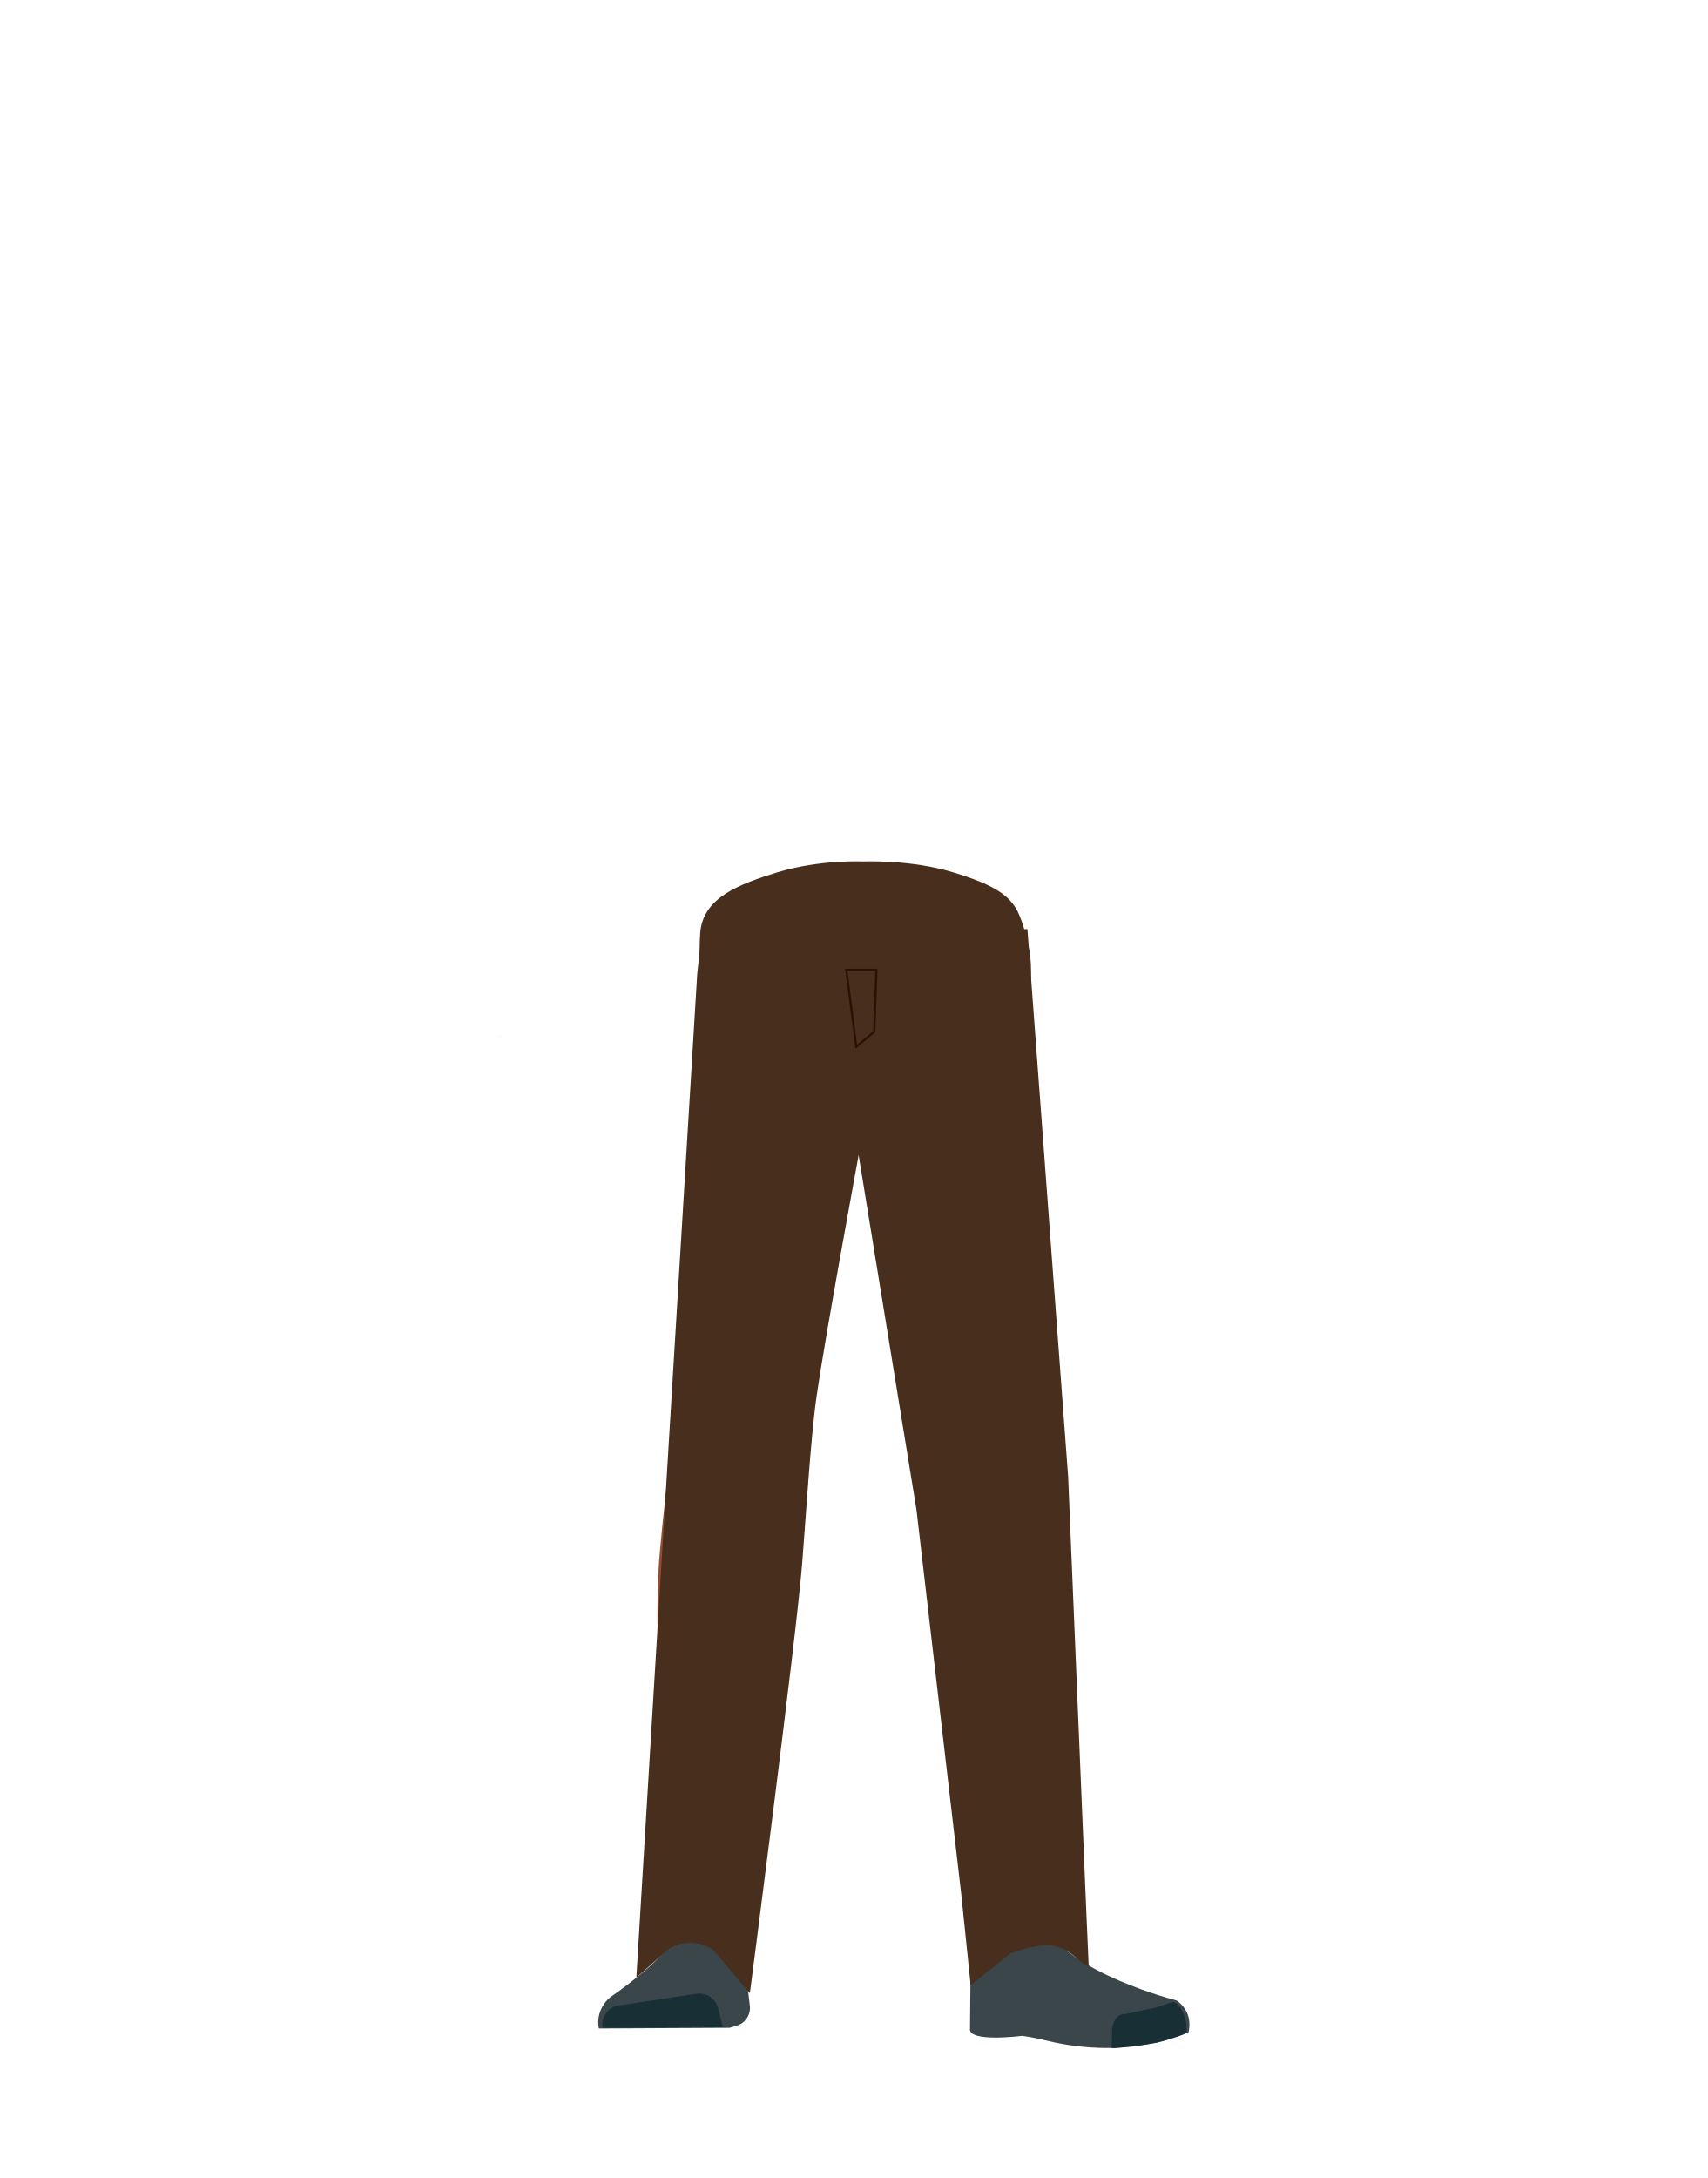
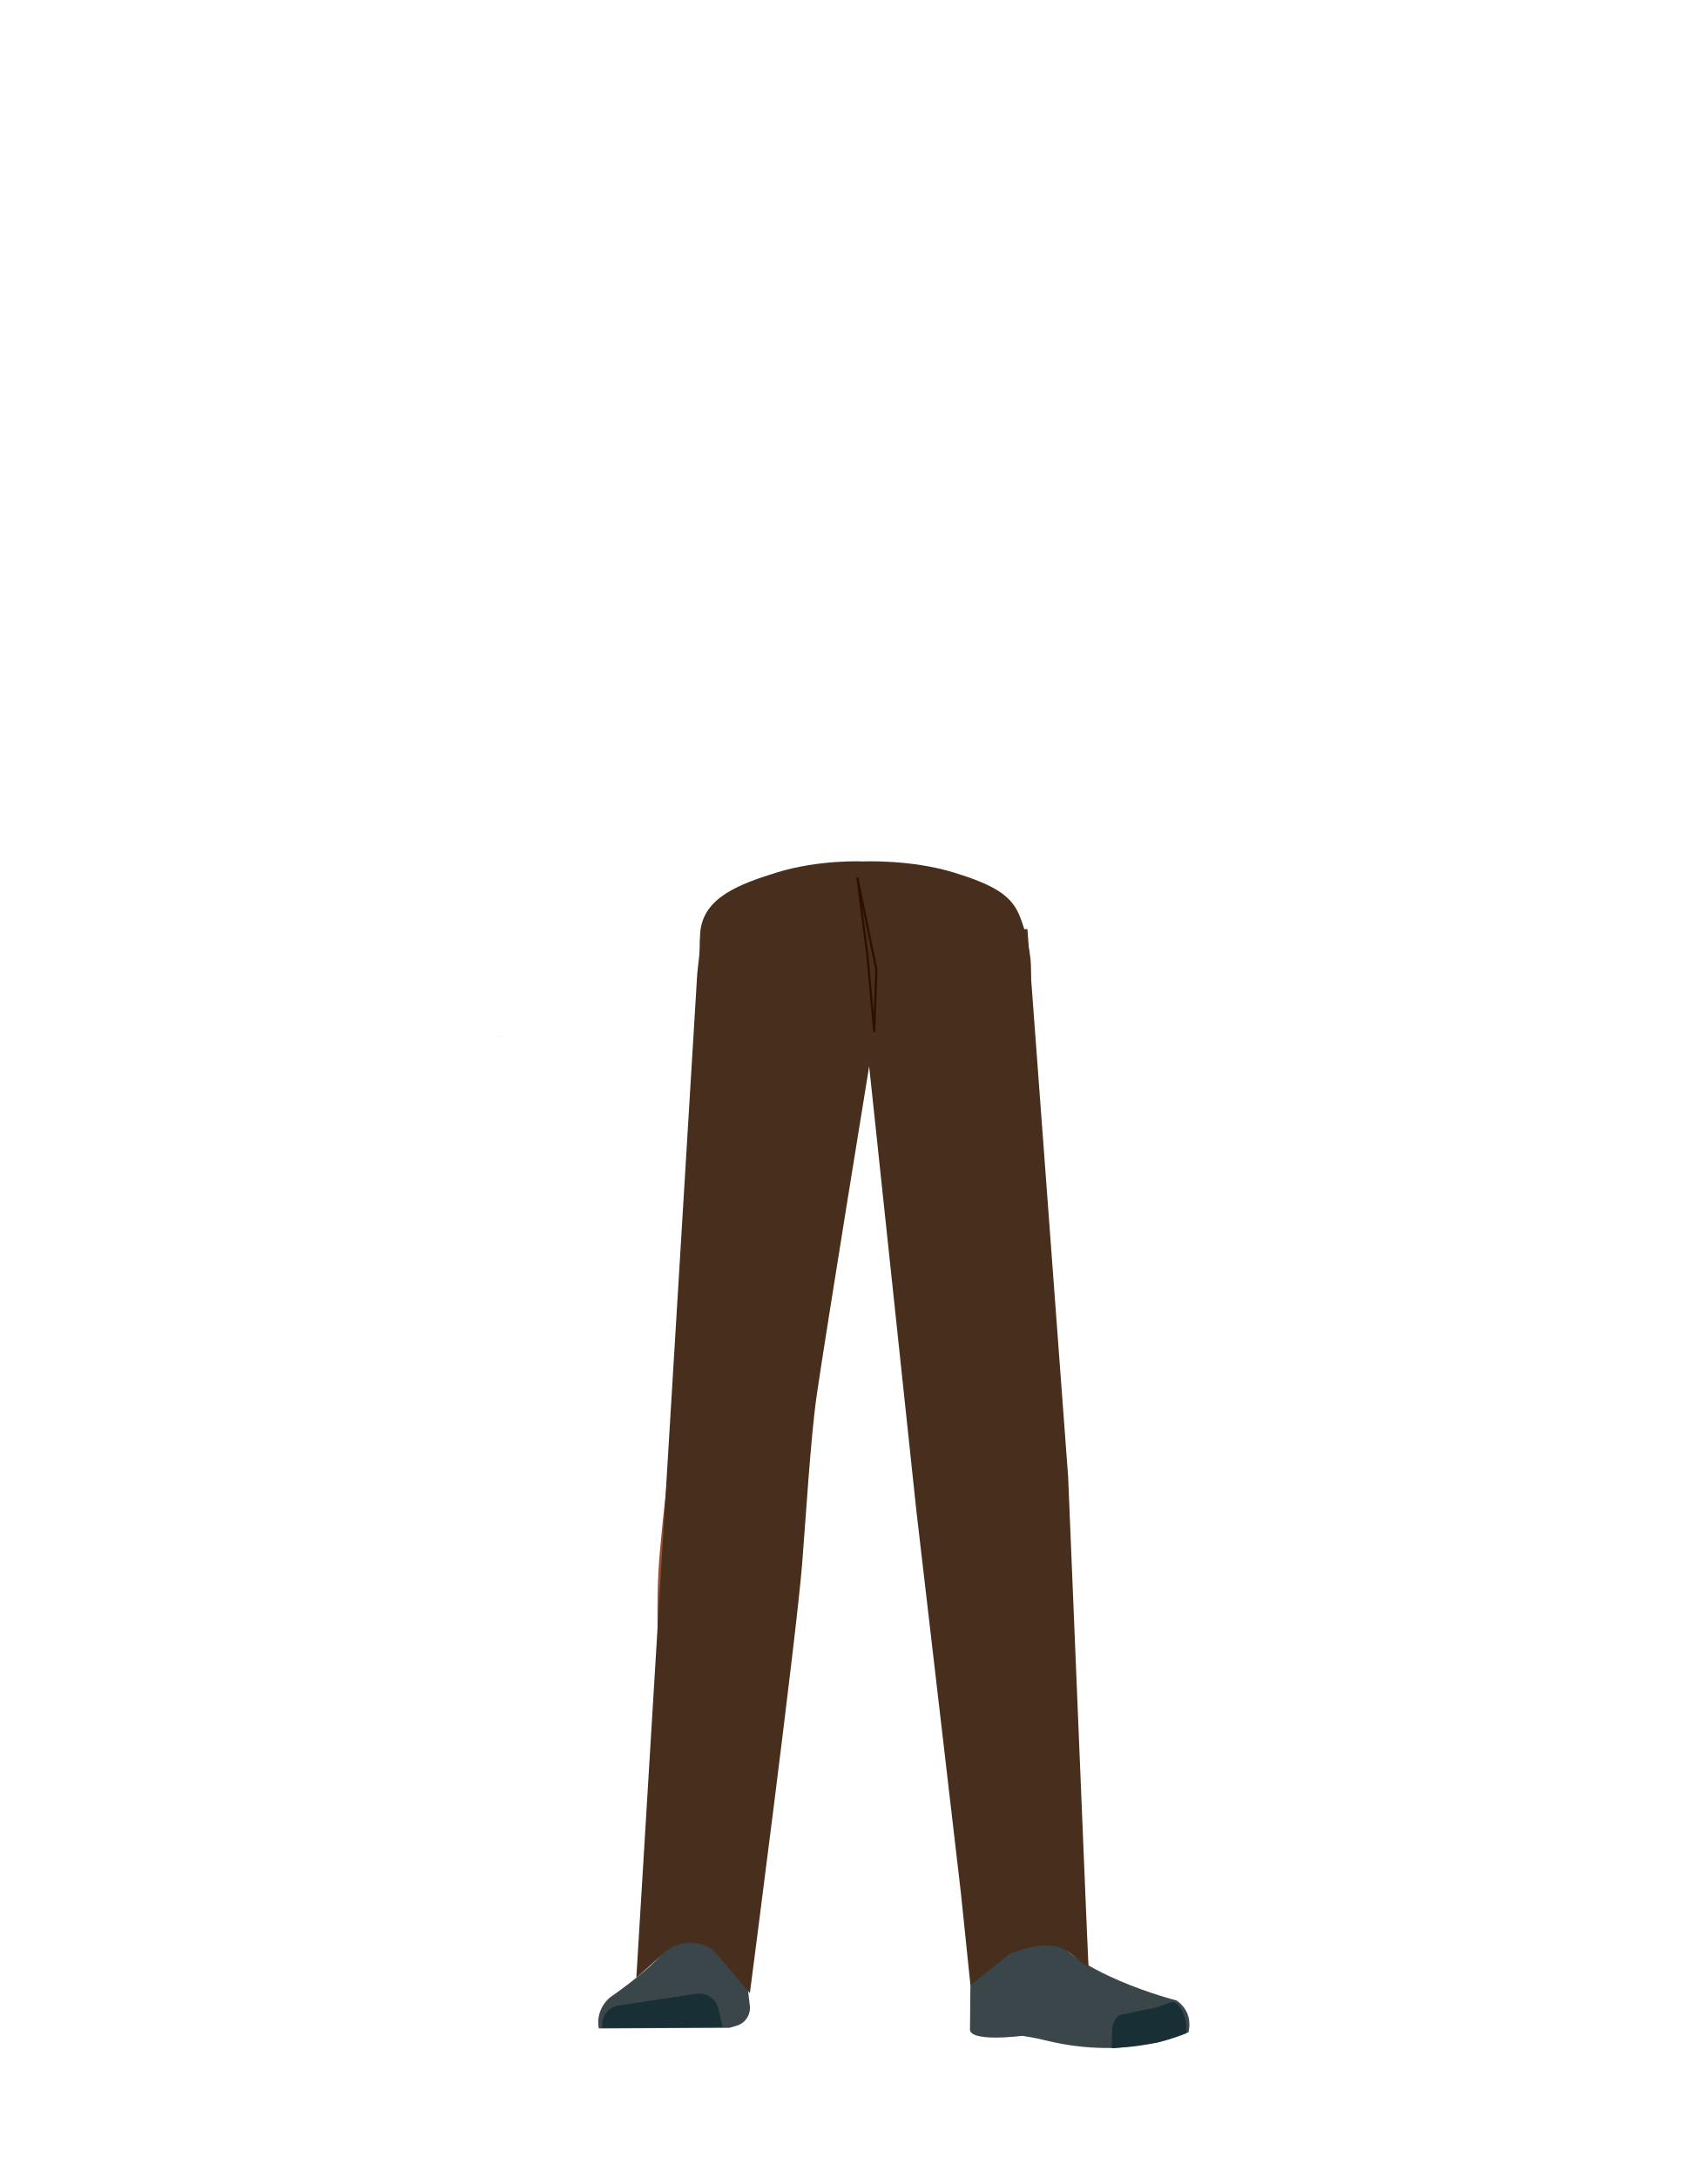
<svg xmlns="http://www.w3.org/2000/svg" version="1.1" id="Calque_1" x="0px" y="0px" viewBox="0 0 788 1005" style="enable-background:new 0 0 788 1005;" xml:space="preserve">
  <style type="text/css">
	.st0{fill:#472E1D;}
	.st1{fill:#944E31;}
	.st2{fill:#3A4649;}
	.st3{fill:#172F35;}
	.st4{fill:none;stroke:#2E1000;stroke-miterlimit:10;}
</style>
  <g id="Calque_1_00000101819111664377429980000007267822302245760147_">
-     <path class="st0" d="M440.2,402.6c17.3,5.3,24.8,9.8,28.9,16.9c3.3,5.7,6.5,18.8,6.7,25.4c0.6,15.4-2.8,61.4-19.1,75.9   c-16.6,14.8-98,14.8-114.6,0c-16.4-14.5-19.8-60.5-19.2-75.9c0.2-6.5-0.2-8.3,0.3-14.7c1.4-16.1,18-22.2,35.3-27.6   c19.8-6.1,39.9-5.1,39.9-5.1S420.4,396.5,440.2,402.6z" />
+     <path class="st0" d="M440.2,402.6c17.3,5.3,24.8,9.8,28.9,16.9c3.3,5.7,6.5,18.8,6.7,25.4c0.6,15.4-2.8,61.4-19.1,75.9   c54.1-48-155.2-36-114.6,0c-16.4-14.5-19.8-60.5-19.2-75.9c0.2-6.5-0.2-8.3,0.3-14.7c1.4-16.1,18-22.2,35.3-27.6   c19.8-6.1,39.9-5.1,39.9-5.1S420.4,396.5,440.2,402.6z" />
  </g>
  <g id="Calque_7">
    <polygon points="230.6,478.1 230.7,478 230.6,478  " />
    <polygon points="230.7,478 230.8,478.1 230.8,478  " />
    <polygon points="230.6,478.1 230.7,478 230.6,478  " />
    <polygon points="230.7,478 230.8,478.1 230.8,478  " />
    <path class="st1" d="M337.1,629.9c-13.9-0.2-22.3,6.7-24.9,18.2c0,0-7.1,55.4-8.3,77c-1.9,34.7,2.5,101.6,7.2,136   c1,7.5,3,30.3,3,30.3c0.7,6.8,6.4,11.9,13.2,11.8l0,0c6.7-0.1,12.2-5.2,12.9-11.8c0,0,2.2-26.1,3.5-34.8c4.6-31.3,18-93.5,20-125.2   c1.2-19-0.4-77.5-0.4-77.5C362.5,634.7,349,630.5,337.1,629.9L337.1,629.9z" />
    <path class="st2" d="M326.6,883.3L326.6,883.3c-6.1,0.1-11.5,3.7-14.1,9.2l0,0c-5.9,12.3-30.6,28.9-30.6,28.9   c-4.4,3.5-6.6,9.1-5.5,14.6l0,0l60.3-0.3l3.4-1c3.9-1.2,6.4-5,6-9l-3.5-30C340.9,888.3,334.2,883.1,326.6,883.3z" />
    <path class="st3" d="M278.1,935.7L278.1,935.7c-0.8-4.9,2.5-9.5,7.4-10.3c0,0,0.1,0,0.1,0l35.8-5.4c4.6-0.7,9,2.2,10.1,6.8l2.1,8.5   L278.1,935.7z" />
    <path class="st1" d="M452.9,629.9c12.4-0.2,19.9,6.7,22.2,18.2c0,0,9.1,50.9,11.2,72.5c4.5,46-5.4,107.1-10.2,140.6   c-1.1,7.5-2.7,30.3-2.7,30.3c-0.6,6.8-5.7,11.9-11.8,11.8l0,0c-6-0.1-10.9-5.2-11.5-11.8c0,0-2-26.1-3.1-34.8   c-4.1-31.3-16.1-93.5-17.9-125.2c-1.1-19,0.4-77.5,0.4-77.5C430.2,634.7,442.3,630.5,452.9,629.9L452.9,629.9z" />
    <path class="st1" d="M475.9,879.5c-1.2,34,40.1,38.4,40.1,38.4c4.4,3.5-67,21.8-66.6,17.8c0,0,1.5-52-1-65.2   C446.6,861.2,476.6,859.5,475.9,879.5z" />
    <path class="st2" d="M464.6,898.3c6.4-2.2,5.9-6.8,8.5-9.4c1.5-1.5,7.9-3.2,8.8-1.2c10.7,22.7,61.2,35.4,61.2,35.4   c5.3,3.8,6.6,9.1,5.5,14.6l0,0c0,0-26.6,13.5-66,3.8c-5.1-1.3-10.8-2.1-10.8-2.1s-25.4,3.3-24.1-3.5l0.4-42.3   C449.8,886.3,453.6,902.1,464.6,898.3z" />
    <path class="st3" d="M547.5,938.2c0.8-9-4.3-14.7-6-14.4c-2.5,0.3-6.5,2.4-9,2.8c-4,0.7-13.3,2.8-13.3,2.8   c-3.1-0.3-5.6,2.8-5.9,7.1l-0.2,8.6c0,0,3.1,0.1,20.5-2.5C536.5,942.1,547.5,938.2,547.5,938.2z" />
-     <path class="st0" d="M323.8,431.1l-2,18.3l-28.1,463.2l14.5-12.9c6.4-4.4,14.8-4.3,21.1,0.2l16.8,19.8c0,0,21.4-164,24.1-197.8   c1.6-19.6,3.9-58.2,6.7-77.7c4.1-28.4,19.5-111.7,19.5-111.7l1.8-102.3L323.8,431.1z" />
-     <path class="st0" d="M394.1,431.1l1.3,96.4l27.6,169.2l20.6,176.8l4.4,42.5l18.3-14.6c24.7-9,26.3,0.3,36.2,6.3l-1.1-25L493,681.5   l-18.8-252.8l-74.4,2.7L394.1,431.1z" />
-     <polygon class="st4" points="395.2,483 390.6,447.5 404.5,447.5 403.5,476.1  " />
+     <path class="st0" d="M323.8,431.1l-2,18.3l-28.1,463.2l14.5-12.9c6.4-4.4,14.8-4.3,21.1,0.2l16.8,19.8c0,0,21.4-164,24.1-197.8   c1.6-19.6,3.9-58.2,6.7-77.7c4.1-28.4,24.6-154.3,24.6-154.3l-3.3-59.7L323.8,431.1z" />
+     <path class="st0" d="M394.1,431.1l6.3,53.8l22.5,211.8l20.6,176.8l4.4,42.5l18.3-14.6c24.7-9,26.3,0.3,36.2,6.3l-1.1-25L493,681.5   l-18.8-252.8l-74.4,2.7L394.1,431.1z" />
+     <polygon class="st4" points="400.3,440.4 395.7,404.9 404.5,447.5 403.5,476.1  " />
  </g>
</svg>
